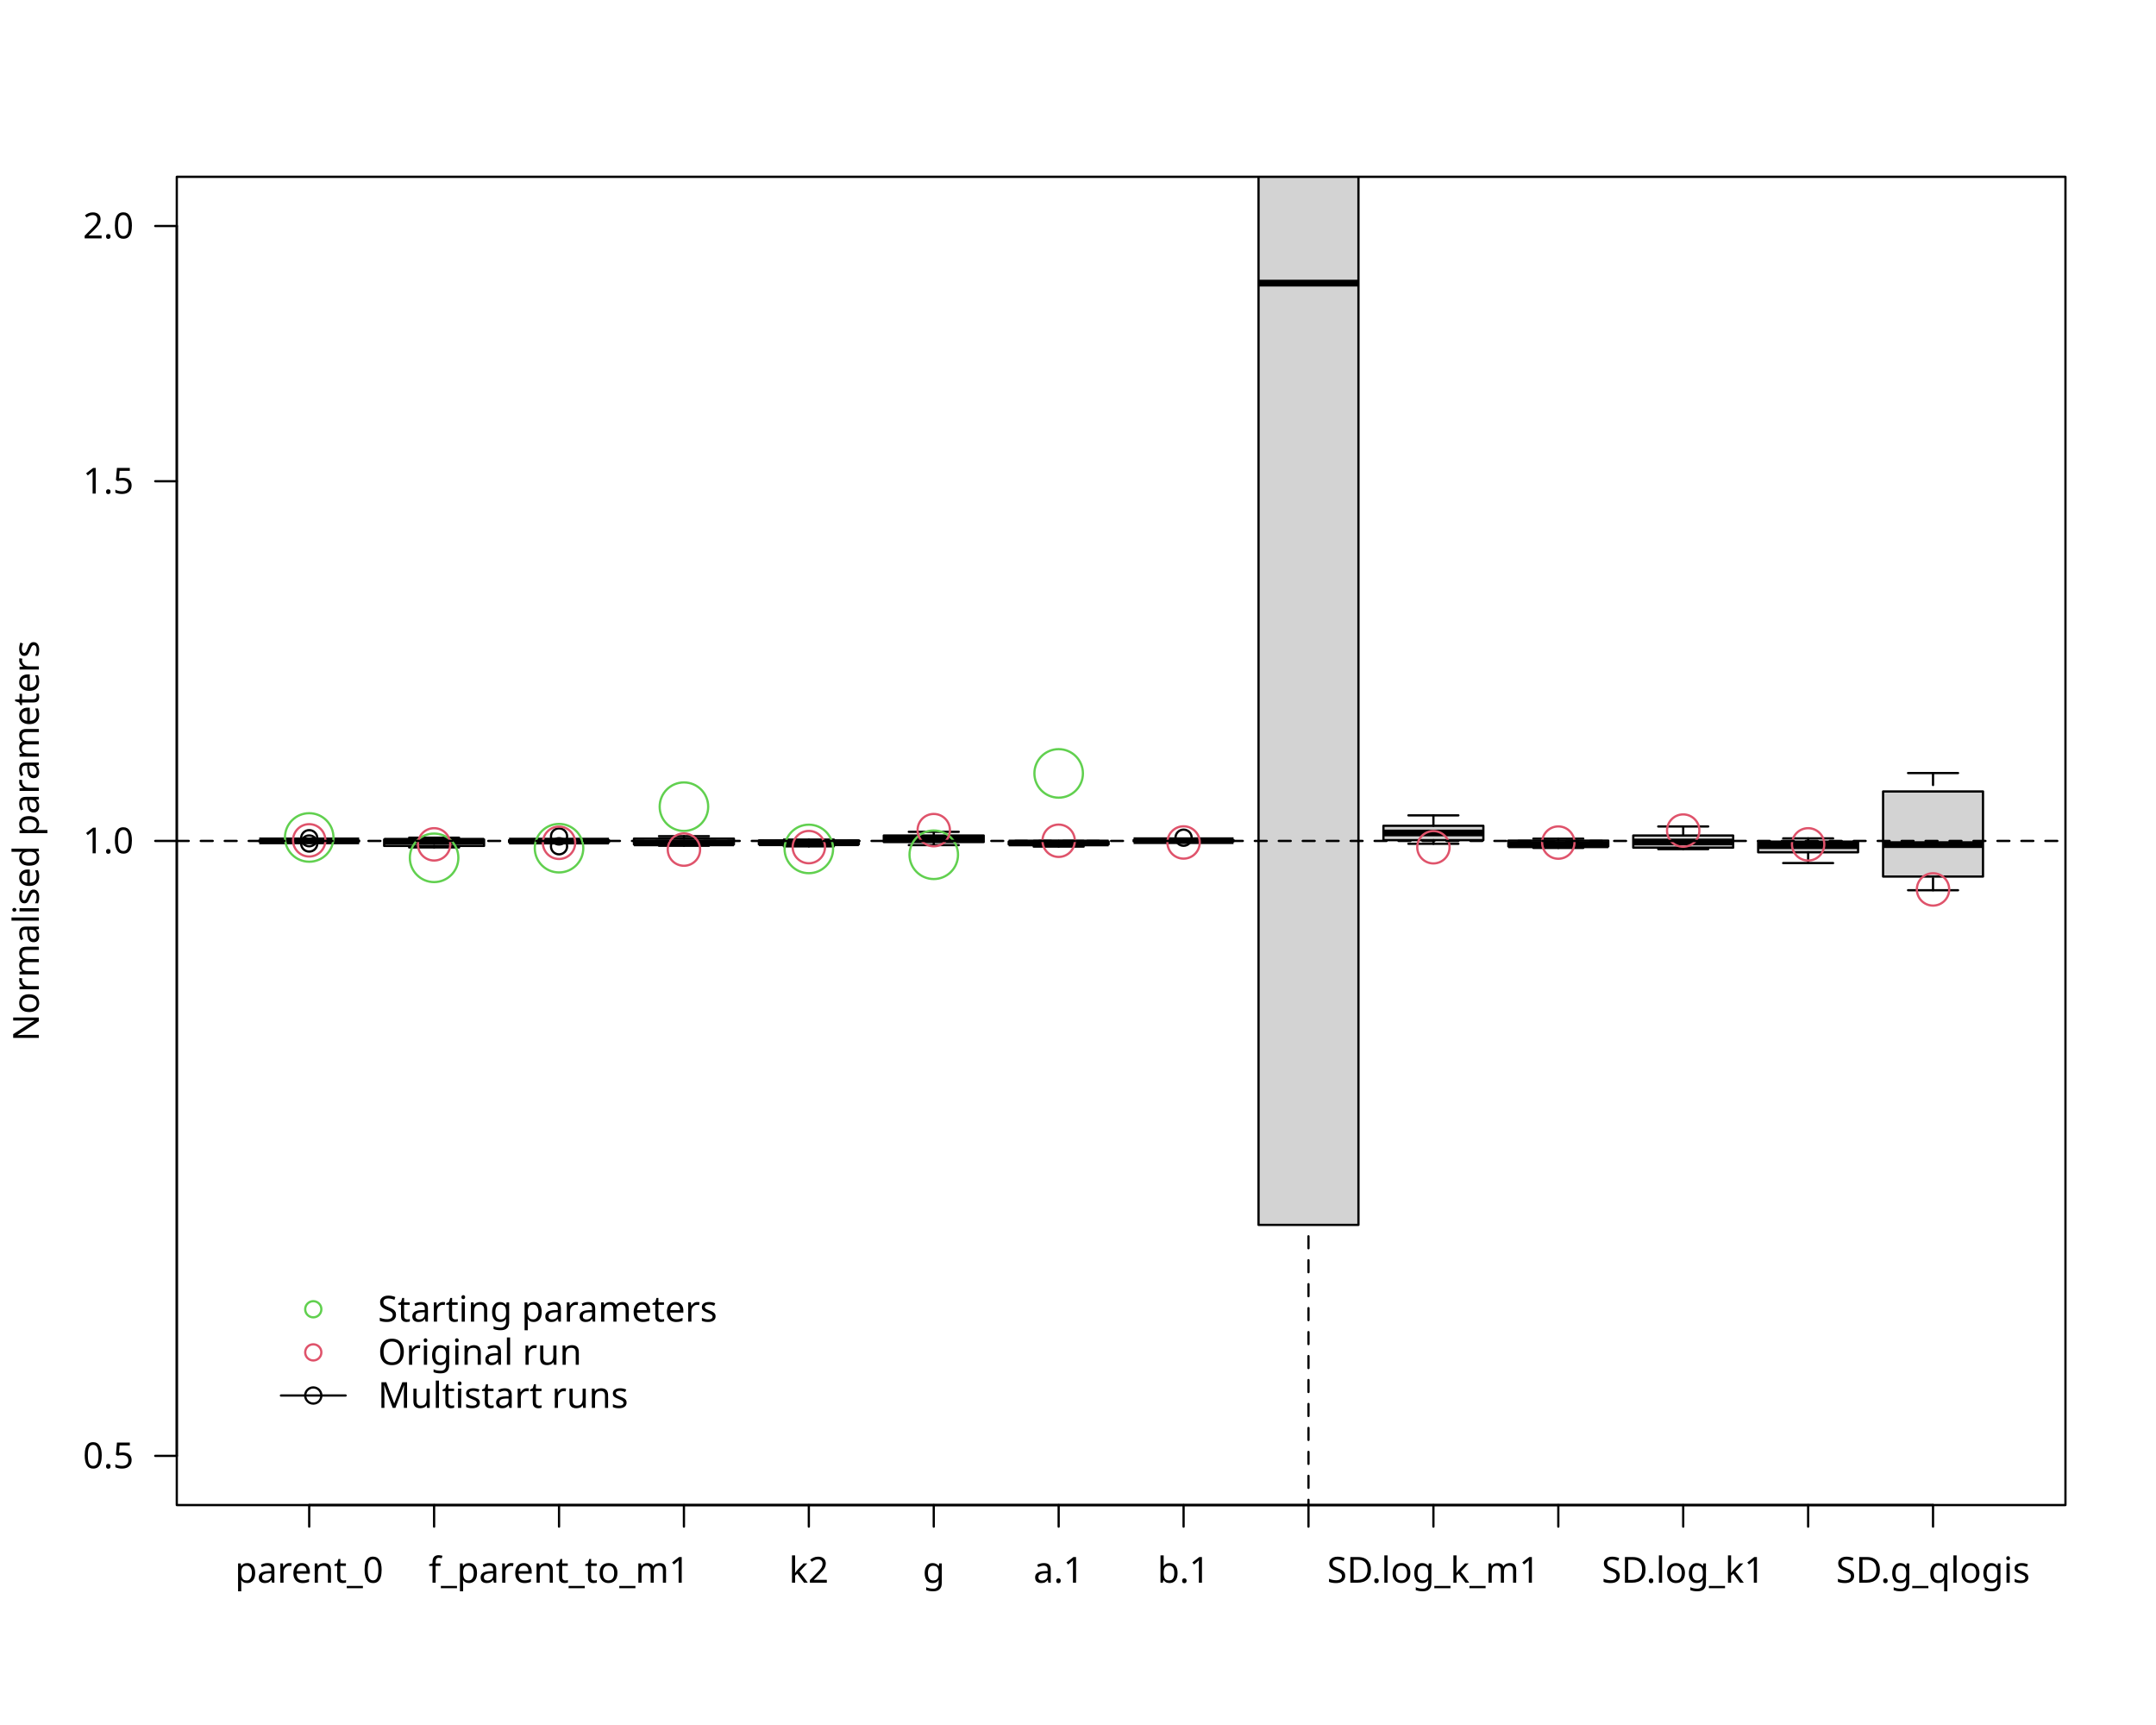
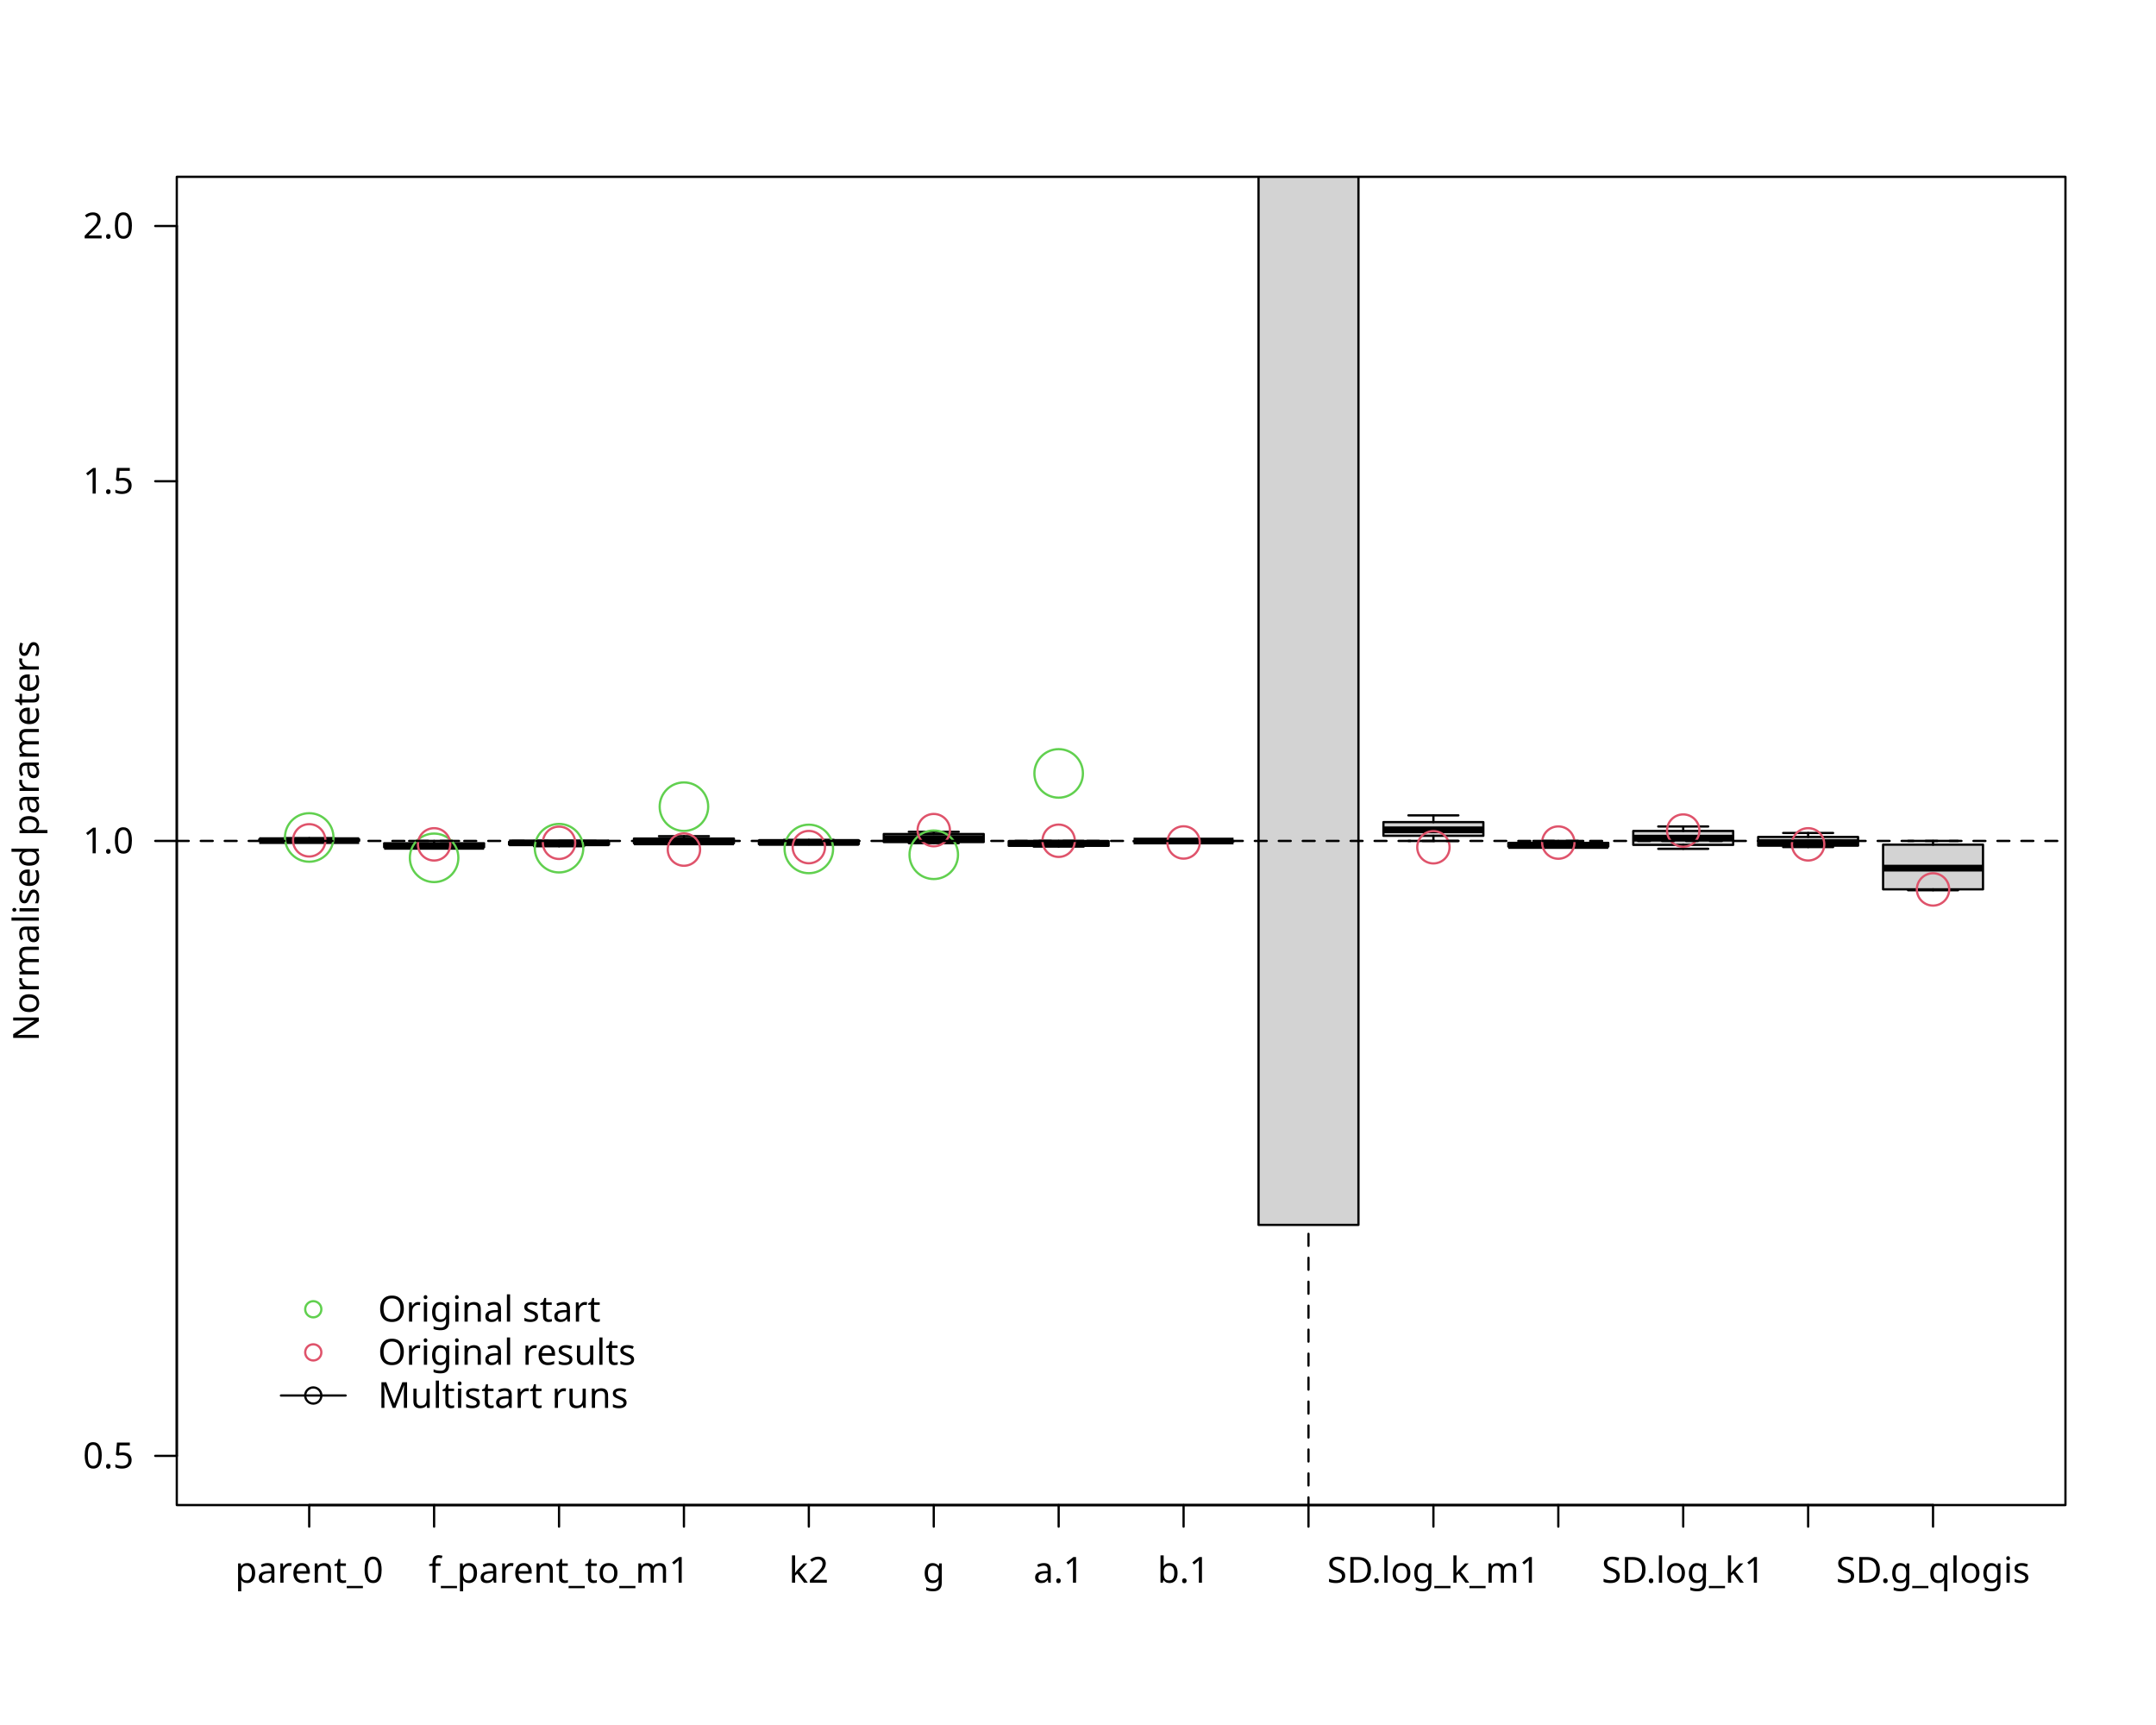
<svg xmlns="http://www.w3.org/2000/svg" class="svglite" data-engine-version="2.0" width="720.00pt" height="576.00pt" viewBox="0 0 720.00 576.00">
  <defs>
    <style type="text/css">
    .svglite line, .svglite polyline, .svglite polygon, .svglite path, .svglite rect, .svglite circle {
      fill: none;
      stroke: #000000;
      stroke-linecap: round;
      stroke-linejoin: round;
      stroke-miterlimit: 10.00;
    }
  </style>
  </defs>
  <rect width="100%" height="100%" style="stroke: none; fill: #FFFFFF;" />
  <defs>
    <clipPath id="cpMC4wMHw3MjAuMDB8MC4wMHw1NzYuMDA=">
      <rect x="0.00" y="0.00" width="720.00" height="576.00" />
    </clipPath>
  </defs>
  <g clip-path="url(#cpMC4wMHw3MjAuMDB8MC4wMHw1NzYuMDA=)">
</g>
  <defs>
    <clipPath id="cpNTkuMDR8Njg5Ljc2fDU5LjA0fDUwMi41Ng==">
      <rect x="59.04" y="59.04" width="630.72" height="443.52" />
    </clipPath>
  </defs>
  <g clip-path="url(#cpNTkuMDR8Njg5Ljc2fDU5LjA0fDUwMi41Ng==)">
-     <polygon points="86.57,280.95 119.94,280.95 119.94,280.68 86.57,280.68 " style="stroke-width: 0.75; stroke: none; fill: #D3D3D3;" />
-     <line x1="86.57" y1="280.78" x2="119.94" y2="280.78" style="stroke-width: 2.25; stroke-linecap: butt;" />
-     <line x1="103.26" y1="281.01" x2="103.26" y2="280.95" style="stroke-width: 0.75; stroke-dasharray: 4.00,4.00;" />
-     <line x1="103.26" y1="280.63" x2="103.26" y2="280.68" style="stroke-width: 0.75; stroke-dasharray: 4.00,4.00;" />
-     <line x1="94.91" y1="281.01" x2="111.60" y2="281.01" style="stroke-width: 0.75;" />
-     <line x1="94.91" y1="280.63" x2="111.60" y2="280.63" style="stroke-width: 0.75;" />
-     <polygon points="86.57,280.95 119.94,280.95 119.94,280.68 86.57,280.68 " style="stroke-width: 0.75; fill: none;" />
-     <circle cx="103.26" cy="281.66" r="2.70" style="stroke-width: 0.75;" />
-     <circle cx="103.26" cy="279.89" r="2.70" style="stroke-width: 0.75;" />
-     <polygon points="128.29,282.46 161.66,282.46 161.66,280.33 128.29,280.33 " style="stroke-width: 0.75; stroke: none; fill: #D3D3D3;" />
-     <line x1="128.29" y1="280.88" x2="161.66" y2="280.88" style="stroke-width: 2.25; stroke-linecap: butt;" />
-     <line x1="144.97" y1="282.96" x2="144.97" y2="282.46" style="stroke-width: 0.75; stroke-dasharray: 4.00,4.00;" />
-     <line x1="144.97" y1="279.72" x2="144.97" y2="280.33" style="stroke-width: 0.75; stroke-dasharray: 4.00,4.00;" />
+     <polygon points="86.57,280.78 119.94,280.78 119.94,280.26 86.57,280.26 " style="stroke-width: 0.75; stroke: none; fill: #D3D3D3;" />
+     <line x1="86.57" y1="280.70" x2="119.94" y2="280.70" style="stroke-width: 2.25; stroke-linecap: butt;" />
+     <line x1="103.26" y1="280.80" x2="103.26" y2="280.78" style="stroke-width: 0.75; stroke-dasharray: 4.00,4.00;" />
+     <line x1="103.26" y1="279.89" x2="103.26" y2="280.26" style="stroke-width: 0.75; stroke-dasharray: 4.00,4.00;" />
+     <line x1="94.91" y1="280.80" x2="111.60" y2="280.80" style="stroke-width: 0.75;" />
+     <line x1="94.91" y1="279.89" x2="111.60" y2="279.89" style="stroke-width: 0.75;" />
+     <polygon points="86.57,280.78 119.94,280.78 119.94,280.26 86.57,280.26 " style="stroke-width: 0.75; fill: none;" />
+     <polygon points="128.29,282.92 161.66,282.92 161.66,281.57 128.29,281.57 " style="stroke-width: 0.75; stroke: none; fill: #D3D3D3;" />
+     <line x1="128.29" y1="282.61" x2="161.66" y2="282.61" style="stroke-width: 2.25; stroke-linecap: butt;" />
+     <line x1="144.97" y1="282.96" x2="144.97" y2="282.92" style="stroke-width: 0.75; stroke-dasharray: 4.00,4.00;" />
+     <line x1="144.97" y1="280.80" x2="144.97" y2="281.57" style="stroke-width: 0.75; stroke-dasharray: 4.00,4.00;" />
    <line x1="136.63" y1="282.96" x2="153.31" y2="282.96" style="stroke-width: 0.75;" />
-     <line x1="136.63" y1="279.72" x2="153.31" y2="279.72" style="stroke-width: 0.75;" />
-     <polygon points="128.29,282.46 161.66,282.46 161.66,280.33 128.29,280.33 " style="stroke-width: 0.75; fill: none;" />
-     <polygon points="170.00,281.20 203.37,281.20 203.37,280.53 170.00,280.53 " style="stroke-width: 0.75; stroke: none; fill: #D3D3D3;" />
-     <line x1="170.00" y1="280.84" x2="203.37" y2="280.84" style="stroke-width: 2.25; stroke-linecap: butt;" />
-     <line x1="186.69" y1="281.48" x2="186.69" y2="281.20" style="stroke-width: 0.75; stroke-dasharray: 4.00,4.00;" />
-     <line x1="186.69" y1="280.35" x2="186.69" y2="280.53" style="stroke-width: 0.75; stroke-dasharray: 4.00,4.00;" />
-     <line x1="178.34" y1="281.48" x2="195.03" y2="281.48" style="stroke-width: 0.75;" />
-     <line x1="178.34" y1="280.35" x2="195.03" y2="280.35" style="stroke-width: 0.75;" />
-     <polygon points="170.00,281.20 203.37,281.20 203.37,280.53 170.00,280.53 " style="stroke-width: 0.75; fill: none;" />
-     <circle cx="186.69" cy="279.30" r="2.70" style="stroke-width: 0.75;" />
-     <circle cx="186.69" cy="282.58" r="2.70" style="stroke-width: 0.75;" />
-     <polygon points="211.71,281.98 245.09,281.98 245.09,280.03 211.71,280.03 " style="stroke-width: 0.75; stroke: none; fill: #D3D3D3;" />
-     <line x1="211.71" y1="281.46" x2="245.09" y2="281.46" style="stroke-width: 2.25; stroke-linecap: butt;" />
-     <line x1="228.40" y1="282.40" x2="228.40" y2="281.98" style="stroke-width: 0.75; stroke-dasharray: 4.00,4.00;" />
-     <line x1="228.40" y1="279.21" x2="228.40" y2="280.03" style="stroke-width: 0.75; stroke-dasharray: 4.00,4.00;" />
-     <line x1="220.06" y1="282.40" x2="236.74" y2="282.40" style="stroke-width: 0.75;" />
+     <line x1="136.63" y1="280.80" x2="153.31" y2="280.80" style="stroke-width: 0.75;" />
+     <polygon points="128.29,282.92 161.66,282.92 161.66,281.57 128.29,281.57 " style="stroke-width: 0.75; fill: none;" />
+     <polygon points="170.00,282.03 203.37,282.03 203.37,281.10 170.00,281.10 " style="stroke-width: 0.75; stroke: none; fill: #D3D3D3;" />
+     <line x1="170.00" y1="281.44" x2="203.37" y2="281.44" style="stroke-width: 2.25; stroke-linecap: butt;" />
+     <line x1="186.69" y1="282.58" x2="186.69" y2="282.03" style="stroke-width: 0.75; stroke-dasharray: 4.00,4.00;" />
+     <line x1="186.69" y1="280.80" x2="186.69" y2="281.10" style="stroke-width: 0.75; stroke-dasharray: 4.00,4.00;" />
+     <line x1="178.34" y1="282.58" x2="195.03" y2="282.58" style="stroke-width: 0.75;" />
+     <line x1="178.34" y1="280.80" x2="195.03" y2="280.80" style="stroke-width: 0.75;" />
+     <polygon points="170.00,282.03 203.37,282.03 203.37,281.10 170.00,281.10 " style="stroke-width: 0.75; fill: none;" />
+     <polygon points="211.71,281.58 245.09,281.58 245.09,280.01 211.71,280.01 " style="stroke-width: 0.75; stroke: none; fill: #D3D3D3;" />
+     <line x1="211.71" y1="281.14" x2="245.09" y2="281.14" style="stroke-width: 2.25; stroke-linecap: butt;" />
+     <line x1="228.40" y1="281.69" x2="228.40" y2="281.58" style="stroke-width: 0.75; stroke-dasharray: 4.00,4.00;" />
+     <line x1="228.40" y1="279.21" x2="228.40" y2="280.01" style="stroke-width: 0.75; stroke-dasharray: 4.00,4.00;" />
+     <line x1="220.06" y1="281.69" x2="236.74" y2="281.69" style="stroke-width: 0.75;" />
    <line x1="220.06" y1="279.21" x2="236.74" y2="279.21" style="stroke-width: 0.75;" />
-     <polygon points="211.71,281.98 245.09,281.98 245.09,280.03 211.71,280.03 " style="stroke-width: 0.75; fill: none;" />
-     <polygon points="253.43,281.94 286.80,281.94 286.80,280.63 253.43,280.63 " style="stroke-width: 0.75; stroke: none; fill: #D3D3D3;" />
-     <line x1="253.43" y1="281.42" x2="286.80" y2="281.42" style="stroke-width: 2.25; stroke-linecap: butt;" />
-     <line x1="270.11" y1="282.62" x2="270.11" y2="281.94" style="stroke-width: 0.75; stroke-dasharray: 4.00,4.00;" />
-     <line x1="270.11" y1="280.34" x2="270.11" y2="280.63" style="stroke-width: 0.75; stroke-dasharray: 4.00,4.00;" />
-     <line x1="261.77" y1="282.62" x2="278.46" y2="282.62" style="stroke-width: 0.75;" />
-     <line x1="261.77" y1="280.34" x2="278.46" y2="280.34" style="stroke-width: 0.75;" />
-     <polygon points="253.43,281.94 286.80,281.94 286.80,280.63 253.43,280.63 " style="stroke-width: 0.75; fill: none;" />
-     <polygon points="295.14,281.17 328.51,281.17 328.51,278.99 295.14,278.99 " style="stroke-width: 0.75; stroke: none; fill: #D3D3D3;" />
-     <line x1="295.14" y1="280.18" x2="328.51" y2="280.18" style="stroke-width: 2.25; stroke-linecap: butt;" />
-     <line x1="311.83" y1="282.20" x2="311.83" y2="281.17" style="stroke-width: 0.75; stroke-dasharray: 4.00,4.00;" />
-     <line x1="311.83" y1="277.75" x2="311.83" y2="278.99" style="stroke-width: 0.75; stroke-dasharray: 4.00,4.00;" />
-     <line x1="303.49" y1="282.20" x2="320.17" y2="282.20" style="stroke-width: 0.75;" />
+     <polygon points="211.71,281.58 245.09,281.58 245.09,280.01 211.71,280.01 " style="stroke-width: 0.75; fill: none;" />
+     <polygon points="253.43,281.87 286.80,281.87 286.80,280.63 253.43,280.63 " style="stroke-width: 0.75; stroke: none; fill: #D3D3D3;" />
+     <line x1="253.43" y1="281.30" x2="286.80" y2="281.30" style="stroke-width: 2.25; stroke-linecap: butt;" />
+     <line x1="270.11" y1="281.93" x2="270.11" y2="281.87" style="stroke-width: 0.75; stroke-dasharray: 4.00,4.00;" />
+     <line x1="270.11" y1="280.47" x2="270.11" y2="280.63" style="stroke-width: 0.75; stroke-dasharray: 4.00,4.00;" />
+     <line x1="261.77" y1="281.93" x2="278.46" y2="281.93" style="stroke-width: 0.75;" />
+     <line x1="261.77" y1="280.47" x2="278.46" y2="280.47" style="stroke-width: 0.75;" />
+     <polygon points="253.43,281.87 286.80,281.87 286.80,280.63 253.43,280.63 " style="stroke-width: 0.75; fill: none;" />
+     <polygon points="295.14,281.17 328.51,281.17 328.51,278.48 295.14,278.48 " style="stroke-width: 0.75; stroke: none; fill: #D3D3D3;" />
+     <line x1="295.14" y1="280.00" x2="328.51" y2="280.00" style="stroke-width: 2.25; stroke-linecap: butt;" />
+     <line x1="311.83" y1="281.54" x2="311.83" y2="281.17" style="stroke-width: 0.75; stroke-dasharray: 4.00,4.00;" />
+     <line x1="311.83" y1="277.75" x2="311.83" y2="278.48" style="stroke-width: 0.75; stroke-dasharray: 4.00,4.00;" />
+     <line x1="303.49" y1="281.54" x2="320.17" y2="281.54" style="stroke-width: 0.75;" />
    <line x1="303.49" y1="277.75" x2="320.17" y2="277.75" style="stroke-width: 0.75;" />
-     <polygon points="295.14,281.17 328.51,281.17 328.51,278.99 295.14,278.99 " style="stroke-width: 0.75; fill: none;" />
-     <polygon points="336.86,281.95 370.23,281.95 370.23,281.00 336.86,281.00 " style="stroke-width: 0.75; stroke: none; fill: #D3D3D3;" />
-     <line x1="336.86" y1="281.48" x2="370.23" y2="281.48" style="stroke-width: 2.25; stroke-linecap: butt;" />
-     <line x1="353.54" y1="282.69" x2="353.54" y2="281.95" style="stroke-width: 0.75; stroke-dasharray: 4.00,4.00;" />
-     <line x1="353.54" y1="280.80" x2="353.54" y2="281.00" style="stroke-width: 0.75; stroke-dasharray: 4.00,4.00;" />
+     <polygon points="295.14,281.17 328.51,281.17 328.51,278.48 295.14,278.48 " style="stroke-width: 0.75; fill: none;" />
+     <polygon points="336.86,282.43 370.23,282.43 370.23,280.88 336.86,280.88 " style="stroke-width: 0.75; stroke: none; fill: #D3D3D3;" />
+     <line x1="336.86" y1="281.56" x2="370.23" y2="281.56" style="stroke-width: 2.25; stroke-linecap: butt;" />
+     <line x1="353.54" y1="282.69" x2="353.54" y2="282.43" style="stroke-width: 0.75; stroke-dasharray: 4.00,4.00;" />
+     <line x1="353.54" y1="280.80" x2="353.54" y2="280.88" style="stroke-width: 0.75; stroke-dasharray: 4.00,4.00;" />
    <line x1="345.20" y1="282.69" x2="361.89" y2="282.69" style="stroke-width: 0.75;" />
    <line x1="345.20" y1="280.80" x2="361.89" y2="280.80" style="stroke-width: 0.75;" />
-     <polygon points="336.86,281.95 370.23,281.95 370.23,281.00 336.86,281.00 " style="stroke-width: 0.75; fill: none;" />
-     <polygon points="378.57,280.93 411.94,280.93 411.94,280.50 378.57,280.50 " style="stroke-width: 0.75; stroke: none; fill: #D3D3D3;" />
-     <line x1="378.57" y1="280.72" x2="411.94" y2="280.72" style="stroke-width: 2.25; stroke-linecap: butt;" />
-     <line x1="395.26" y1="281.09" x2="395.26" y2="280.93" style="stroke-width: 0.75; stroke-dasharray: 4.00,4.00;" />
-     <line x1="395.26" y1="280.44" x2="395.26" y2="280.50" style="stroke-width: 0.75; stroke-dasharray: 4.00,4.00;" />
+     <polygon points="336.86,282.43 370.23,282.43 370.23,280.88 336.86,280.88 " style="stroke-width: 0.75; fill: none;" />
+     <polygon points="378.57,280.97 411.94,280.97 411.94,280.81 378.57,280.81 " style="stroke-width: 0.75; stroke: none; fill: #D3D3D3;" />
+     <line x1="378.57" y1="280.83" x2="411.94" y2="280.83" style="stroke-width: 2.25; stroke-linecap: butt;" />
+     <line x1="395.26" y1="281.09" x2="395.26" y2="280.97" style="stroke-width: 0.75; stroke-dasharray: 4.00,4.00;" />
+     <line x1="395.26" y1="280.80" x2="395.26" y2="280.81" style="stroke-width: 0.75; stroke-dasharray: 4.00,4.00;" />
    <line x1="386.91" y1="281.09" x2="403.60" y2="281.09" style="stroke-width: 0.75;" />
-     <line x1="386.91" y1="280.44" x2="403.60" y2="280.44" style="stroke-width: 0.75;" />
-     <polygon points="378.57,280.93 411.94,280.93 411.94,280.50 378.57,280.50 " style="stroke-width: 0.75; fill: none;" />
-     <circle cx="395.26" cy="279.72" r="2.70" style="stroke-width: 0.75;" />
-     <polygon points="420.29,409.00 453.66,409.00 453.66,-49.57 420.29,-49.57 " style="stroke-width: 0.75; stroke: none; fill: #D3D3D3;" />
-     <line x1="420.29" y1="94.54" x2="453.66" y2="94.54" style="stroke-width: 2.25; stroke-linecap: butt;" />
-     <line x1="436.97" y1="656.81" x2="436.97" y2="409.00" style="stroke-width: 0.75; stroke-dasharray: 4.00,4.00;" />
-     <line x1="436.97" y1="-136.13" x2="436.97" y2="-49.57" style="stroke-width: 0.75; stroke-dasharray: 4.00,4.00;" />
-     <line x1="428.63" y1="656.81" x2="445.31" y2="656.81" style="stroke-width: 0.75;" />
-     <line x1="428.63" y1="-136.13" x2="445.31" y2="-136.13" style="stroke-width: 0.75;" />
-     <polygon points="420.29,409.00 453.66,409.00 453.66,-49.57 420.29,-49.57 " style="stroke-width: 0.75; fill: none;" />
-     <polygon points="462.00,280.54 495.37,280.54 495.37,275.74 462.00,275.74 " style="stroke-width: 0.75; stroke: none; fill: #D3D3D3;" />
-     <line x1="462.00" y1="278.14" x2="495.37" y2="278.14" style="stroke-width: 2.25; stroke-linecap: butt;" />
-     <line x1="478.69" y1="281.75" x2="478.69" y2="280.54" style="stroke-width: 0.75; stroke-dasharray: 4.00,4.00;" />
-     <line x1="478.69" y1="272.26" x2="478.69" y2="275.74" style="stroke-width: 0.75; stroke-dasharray: 4.00,4.00;" />
-     <line x1="470.34" y1="281.75" x2="487.03" y2="281.75" style="stroke-width: 0.75;" />
+     <line x1="386.91" y1="280.80" x2="403.60" y2="280.80" style="stroke-width: 0.75;" />
+     <polygon points="378.57,280.97 411.94,280.97 411.94,280.81 378.57,280.81 " style="stroke-width: 0.75; fill: none;" />
+     <polygon points="420.29,409.00 453.66,409.00 453.66,-143.74 420.29,-143.74 " style="stroke-width: 0.75; stroke: none; fill: #D3D3D3;" />
+     <line x1="420.29" y1="40.61" x2="453.66" y2="40.61" style="stroke-width: 2.25; stroke-linecap: butt;" />
+     <line x1="436.97" y1="640.00" x2="436.97" y2="409.00" style="stroke-width: 0.75; stroke-dasharray: 4.00,4.00;" />
+     <line x1="436.97" y1="-189.02" x2="436.97" y2="-143.74" style="stroke-width: 0.75; stroke-dasharray: 4.00,4.00;" />
+     <line x1="428.63" y1="640.00" x2="445.31" y2="640.00" style="stroke-width: 0.75;" />
+     <line x1="428.63" y1="-189.02" x2="445.31" y2="-189.02" style="stroke-width: 0.75;" />
+     <polygon points="420.29,409.00 453.66,409.00 453.66,-143.74 420.29,-143.74 " style="stroke-width: 0.75; fill: none;" />
+     <polygon points="462.00,279.09 495.37,279.09 495.37,274.52 462.00,274.52 " style="stroke-width: 0.75; stroke: none; fill: #D3D3D3;" />
+     <line x1="462.00" y1="277.09" x2="495.37" y2="277.09" style="stroke-width: 2.25; stroke-linecap: butt;" />
+     <line x1="478.69" y1="280.80" x2="478.69" y2="279.09" style="stroke-width: 0.75; stroke-dasharray: 4.00,4.00;" />
+     <line x1="478.69" y1="272.26" x2="478.69" y2="274.52" style="stroke-width: 0.75; stroke-dasharray: 4.00,4.00;" />
+     <line x1="470.34" y1="280.80" x2="487.03" y2="280.80" style="stroke-width: 0.75;" />
    <line x1="470.34" y1="272.26" x2="487.03" y2="272.26" style="stroke-width: 0.75;" />
-     <polygon points="462.00,280.54 495.37,280.54 495.37,275.74 462.00,275.74 " style="stroke-width: 0.75; fill: none;" />
-     <polygon points="503.71,282.63 537.09,282.63 537.09,280.69 503.71,280.69 " style="stroke-width: 0.75; stroke: none; fill: #D3D3D3;" />
-     <line x1="503.71" y1="282.10" x2="537.09" y2="282.10" style="stroke-width: 2.25; stroke-linecap: butt;" />
-     <line x1="520.40" y1="283.13" x2="520.40" y2="282.63" style="stroke-width: 0.75; stroke-dasharray: 4.00,4.00;" />
-     <line x1="520.40" y1="280.04" x2="520.40" y2="280.69" style="stroke-width: 0.75; stroke-dasharray: 4.00,4.00;" />
-     <line x1="512.06" y1="283.13" x2="528.74" y2="283.13" style="stroke-width: 0.75;" />
-     <line x1="512.06" y1="280.04" x2="528.74" y2="280.04" style="stroke-width: 0.75;" />
-     <polygon points="503.71,282.63 537.09,282.63 537.09,280.69 503.71,280.69 " style="stroke-width: 0.75; fill: none;" />
-     <polygon points="545.43,283.04 578.80,283.04 578.80,278.99 545.43,278.99 " style="stroke-width: 0.75; stroke: none; fill: #D3D3D3;" />
-     <line x1="545.43" y1="281.15" x2="578.80" y2="281.15" style="stroke-width: 2.25; stroke-linecap: butt;" />
-     <line x1="562.11" y1="283.53" x2="562.11" y2="283.04" style="stroke-width: 0.75; stroke-dasharray: 4.00,4.00;" />
-     <line x1="562.11" y1="275.97" x2="562.11" y2="278.99" style="stroke-width: 0.75; stroke-dasharray: 4.00,4.00;" />
-     <line x1="553.77" y1="283.53" x2="570.46" y2="283.53" style="stroke-width: 0.75;" />
+     <polygon points="462.00,279.09 495.37,279.09 495.37,274.52 462.00,274.52 " style="stroke-width: 0.75; fill: none;" />
+     <polygon points="503.71,282.68 537.09,282.68 537.09,281.44 503.71,281.44 " style="stroke-width: 0.75; stroke: none; fill: #D3D3D3;" />
+     <line x1="503.71" y1="282.32" x2="537.09" y2="282.32" style="stroke-width: 2.25; stroke-linecap: butt;" />
+     <line x1="520.40" y1="282.78" x2="520.40" y2="282.68" style="stroke-width: 0.75; stroke-dasharray: 4.00,4.00;" />
+     <line x1="520.40" y1="280.80" x2="520.40" y2="281.44" style="stroke-width: 0.75; stroke-dasharray: 4.00,4.00;" />
+     <line x1="512.06" y1="282.78" x2="528.74" y2="282.78" style="stroke-width: 0.75;" />
+     <line x1="512.06" y1="280.80" x2="528.74" y2="280.80" style="stroke-width: 0.75;" />
+     <polygon points="503.71,282.68 537.09,282.68 537.09,281.44 503.71,281.44 " style="stroke-width: 0.75; fill: none;" />
+     <polygon points="545.43,282.11 578.80,282.11 578.80,277.47 545.43,277.47 " style="stroke-width: 0.75; stroke: none; fill: #D3D3D3;" />
+     <line x1="545.43" y1="279.88" x2="578.80" y2="279.88" style="stroke-width: 2.25; stroke-linecap: butt;" />
+     <line x1="562.11" y1="283.43" x2="562.11" y2="282.11" style="stroke-width: 0.75; stroke-dasharray: 4.00,4.00;" />
+     <line x1="562.11" y1="275.97" x2="562.11" y2="277.47" style="stroke-width: 0.75; stroke-dasharray: 4.00,4.00;" />
+     <line x1="553.77" y1="283.43" x2="570.46" y2="283.43" style="stroke-width: 0.75;" />
    <line x1="553.77" y1="275.97" x2="570.46" y2="275.97" style="stroke-width: 0.75;" />
-     <polygon points="545.43,283.04 578.80,283.04 578.80,278.99 545.43,278.99 " style="stroke-width: 0.75; fill: none;" />
-     <polygon points="587.14,284.59 620.51,284.59 620.51,281.02 587.14,281.02 " style="stroke-width: 0.75; stroke: none; fill: #D3D3D3;" />
-     <line x1="587.14" y1="282.38" x2="620.51" y2="282.38" style="stroke-width: 2.25; stroke-linecap: butt;" />
-     <line x1="603.83" y1="288.19" x2="603.83" y2="284.59" style="stroke-width: 0.75; stroke-dasharray: 4.00,4.00;" />
-     <line x1="603.83" y1="279.95" x2="603.83" y2="281.02" style="stroke-width: 0.75; stroke-dasharray: 4.00,4.00;" />
-     <line x1="595.49" y1="288.19" x2="612.17" y2="288.19" style="stroke-width: 0.75;" />
-     <line x1="595.49" y1="279.95" x2="612.17" y2="279.95" style="stroke-width: 0.75;" />
-     <polygon points="587.14,284.59 620.51,284.59 620.51,281.02 587.14,281.02 " style="stroke-width: 0.75; fill: none;" />
-     <polygon points="628.86,292.70 662.23,292.70 662.23,264.27 628.86,264.27 " style="stroke-width: 0.75; stroke: none; fill: #D3D3D3;" />
-     <line x1="628.86" y1="282.03" x2="662.23" y2="282.03" style="stroke-width: 2.25; stroke-linecap: butt;" />
-     <line x1="645.54" y1="297.26" x2="645.54" y2="292.70" style="stroke-width: 0.75; stroke-dasharray: 4.00,4.00;" />
-     <line x1="645.54" y1="258.13" x2="645.54" y2="264.27" style="stroke-width: 0.75; stroke-dasharray: 4.00,4.00;" />
+     <polygon points="545.43,282.11 578.80,282.11 578.80,277.47 545.43,277.47 " style="stroke-width: 0.75; fill: none;" />
+     <polygon points="587.14,282.38 620.51,282.38 620.51,279.47 587.14,279.47 " style="stroke-width: 0.75; stroke: none; fill: #D3D3D3;" />
+     <line x1="587.14" y1="281.36" x2="620.51" y2="281.36" style="stroke-width: 2.25; stroke-linecap: butt;" />
+     <line x1="603.83" y1="282.85" x2="603.83" y2="282.38" style="stroke-width: 0.75; stroke-dasharray: 4.00,4.00;" />
+     <line x1="603.83" y1="278.14" x2="603.83" y2="279.47" style="stroke-width: 0.75; stroke-dasharray: 4.00,4.00;" />
+     <line x1="595.49" y1="282.85" x2="612.17" y2="282.85" style="stroke-width: 0.75;" />
+     <line x1="595.49" y1="278.14" x2="612.17" y2="278.14" style="stroke-width: 0.75;" />
+     <polygon points="587.14,282.38 620.51,282.38 620.51,279.47 587.14,279.47 " style="stroke-width: 0.75; fill: none;" />
+     <polygon points="628.86,296.96 662.23,296.96 662.23,282.03 628.86,282.03 " style="stroke-width: 0.75; stroke: none; fill: #D3D3D3;" />
+     <line x1="628.86" y1="289.88" x2="662.23" y2="289.88" style="stroke-width: 2.25; stroke-linecap: butt;" />
+     <line x1="645.54" y1="297.26" x2="645.54" y2="296.96" style="stroke-width: 0.75; stroke-dasharray: 4.00,4.00;" />
+     <line x1="645.54" y1="280.80" x2="645.54" y2="282.03" style="stroke-width: 0.75; stroke-dasharray: 4.00,4.00;" />
    <line x1="637.20" y1="297.26" x2="653.89" y2="297.26" style="stroke-width: 0.75;" />
-     <line x1="637.20" y1="258.13" x2="653.89" y2="258.13" style="stroke-width: 0.75;" />
-     <polygon points="628.86,292.70 662.23,292.70 662.23,264.27 628.86,264.27 " style="stroke-width: 0.75; fill: none;" />
+     <line x1="637.20" y1="280.80" x2="653.89" y2="280.80" style="stroke-width: 0.75;" />
+     <polygon points="628.86,296.96 662.23,296.96 662.23,282.03 628.86,282.03 " style="stroke-width: 0.75; fill: none;" />
  </g>
  <g clip-path="url(#cpMC4wMHw3MjAuMDB8MC4wMHw1NzYuMDA=)">
    <line x1="103.26" y1="502.56" x2="645.54" y2="502.56" style="stroke-width: 0.75;" />
    <line x1="103.26" y1="502.56" x2="103.26" y2="509.76" style="stroke-width: 0.75;" />
    <line x1="144.97" y1="502.56" x2="144.97" y2="509.76" style="stroke-width: 0.75;" />
    <line x1="186.69" y1="502.56" x2="186.69" y2="509.76" style="stroke-width: 0.75;" />
    <line x1="228.40" y1="502.56" x2="228.40" y2="509.76" style="stroke-width: 0.75;" />
    <line x1="270.11" y1="502.56" x2="270.11" y2="509.76" style="stroke-width: 0.75;" />
    <line x1="311.83" y1="502.56" x2="311.83" y2="509.76" style="stroke-width: 0.75;" />
    <line x1="353.54" y1="502.56" x2="353.54" y2="509.76" style="stroke-width: 0.75;" />
    <line x1="395.26" y1="502.56" x2="395.26" y2="509.76" style="stroke-width: 0.75;" />
    <line x1="436.97" y1="502.56" x2="436.97" y2="509.76" style="stroke-width: 0.75;" />
    <line x1="478.69" y1="502.56" x2="478.69" y2="509.76" style="stroke-width: 0.75;" />
    <line x1="520.40" y1="502.56" x2="520.40" y2="509.76" style="stroke-width: 0.75;" />
    <line x1="562.11" y1="502.56" x2="562.11" y2="509.76" style="stroke-width: 0.75;" />
    <line x1="603.83" y1="502.56" x2="603.83" y2="509.76" style="stroke-width: 0.75;" />
    <line x1="645.54" y1="502.56" x2="645.54" y2="509.76" style="stroke-width: 0.75;" />
    <text x="103.26" y="528.48" text-anchor="middle" style="font-size: 12.00px; font-family: sans;" textLength="47.38px" lengthAdjust="spacingAndGlyphs">parent_0</text>
    <text x="186.69" y="528.48" text-anchor="middle" style="font-size: 12.00px; font-family: sans;" textLength="84.07px" lengthAdjust="spacingAndGlyphs">f_parent_to_m1</text>
    <text x="270.11" y="528.48" text-anchor="middle" style="font-size: 12.00px; font-family: sans;" textLength="12.68px" lengthAdjust="spacingAndGlyphs">k2</text>
    <text x="311.83" y="528.48" text-anchor="middle" style="font-size: 12.00px; font-family: sans;" textLength="6.67px" lengthAdjust="spacingAndGlyphs">g</text>
    <text x="353.54" y="528.48" text-anchor="middle" style="font-size: 12.00px; font-family: sans;" textLength="16.68px" lengthAdjust="spacingAndGlyphs">a.1</text>
    <text x="395.26" y="528.48" text-anchor="middle" style="font-size: 12.00px; font-family: sans;" textLength="16.68px" lengthAdjust="spacingAndGlyphs">b.1</text>
    <text x="478.69" y="528.48" text-anchor="middle" style="font-size: 12.00px; font-family: sans;" textLength="72.05px" lengthAdjust="spacingAndGlyphs">SD.log_k_m1</text>
    <text x="562.11" y="528.48" text-anchor="middle" style="font-size: 12.00px; font-family: sans;" textLength="55.38px" lengthAdjust="spacingAndGlyphs">SD.log_k1</text>
    <text x="645.54" y="528.48" text-anchor="middle" style="font-size: 12.00px; font-family: sans;" textLength="64.71px" lengthAdjust="spacingAndGlyphs">SD.g_qlogis</text>
    <line x1="59.04" y1="486.13" x2="59.04" y2="75.47" style="stroke-width: 0.75;" />
    <line x1="59.04" y1="486.13" x2="51.84" y2="486.13" style="stroke-width: 0.75;" />
    <line x1="59.04" y1="280.80" x2="51.84" y2="280.80" style="stroke-width: 0.75;" />
    <line x1="59.04" y1="160.69" x2="51.84" y2="160.69" style="stroke-width: 0.75;" />
    <line x1="59.04" y1="75.47" x2="51.84" y2="75.47" style="stroke-width: 0.75;" />
    <text x="44.64" y="490.26" text-anchor="end" style="font-size: 12.00px; font-family: sans;" textLength="16.68px" lengthAdjust="spacingAndGlyphs">0.5</text>
    <text x="44.64" y="284.93" text-anchor="end" style="font-size: 12.00px; font-family: sans;" textLength="16.68px" lengthAdjust="spacingAndGlyphs">1.0</text>
    <text x="44.64" y="164.82" text-anchor="end" style="font-size: 12.00px; font-family: sans;" textLength="16.68px" lengthAdjust="spacingAndGlyphs">1.5</text>
    <text x="44.64" y="79.60" text-anchor="end" style="font-size: 12.00px; font-family: sans;" textLength="16.68px" lengthAdjust="spacingAndGlyphs">2.0</text>
    <text transform="translate(12.96,280.80) rotate(-90)" text-anchor="middle" style="font-size: 12.00px; font-family: sans;" textLength="124.73px" lengthAdjust="spacingAndGlyphs">Normalised parameters</text>
    <polygon points="59.04,502.56 689.76,502.56 689.76,59.04 59.04,59.04 " style="stroke-width: 0.75; fill: none;" />
  </g>
  <g clip-path="url(#cpNTkuMDR8Njg5Ljc2fDU5LjA0fDUwMi41Ng==)">
    <circle cx="103.26" cy="279.64" r="8.10" style="stroke-width: 0.75; stroke: #61D04F;" />
    <circle cx="144.97" cy="286.44" r="8.10" style="stroke-width: 0.75; stroke: #61D04F;" />
    <circle cx="186.69" cy="283.22" r="8.10" style="stroke-width: 0.75; stroke: #61D04F;" />
    <circle cx="228.40" cy="269.36" r="8.10" style="stroke-width: 0.75; stroke: #61D04F;" />
    <circle cx="270.11" cy="283.47" r="8.10" style="stroke-width: 0.75; stroke: #61D04F;" />
    <circle cx="311.83" cy="285.42" r="8.10" style="stroke-width: 0.75; stroke: #61D04F;" />
    <circle cx="353.54" cy="258.25" r="8.10" style="stroke-width: 0.75; stroke: #61D04F;" />
    <circle cx="395.26" cy="-596.36" r="8.10" style="stroke-width: 0.75; stroke: #61D04F;" />
    <circle cx="103.26" cy="280.60" r="5.40" style="stroke-width: 0.75; stroke: #DF536B;" />
    <circle cx="144.97" cy="281.94" r="5.40" style="stroke-width: 0.75; stroke: #DF536B;" />
    <circle cx="186.69" cy="281.42" r="5.40" style="stroke-width: 0.75; stroke: #DF536B;" />
    <circle cx="228.40" cy="283.69" r="5.40" style="stroke-width: 0.75; stroke: #DF536B;" />
    <circle cx="270.11" cy="282.86" r="5.40" style="stroke-width: 0.75; stroke: #DF536B;" />
    <circle cx="311.83" cy="277.19" r="5.40" style="stroke-width: 0.75; stroke: #DF536B;" />
    <circle cx="353.54" cy="280.74" r="5.40" style="stroke-width: 0.75; stroke: #DF536B;" />
    <circle cx="395.26" cy="281.31" r="5.40" style="stroke-width: 0.75; stroke: #DF536B;" />
    <circle cx="436.97" cy="-50.55" r="5.40" style="stroke-width: 0.75; stroke: #DF536B;" />
    <circle cx="478.69" cy="282.91" r="5.40" style="stroke-width: 0.75; stroke: #DF536B;" />
    <circle cx="520.40" cy="281.35" r="5.40" style="stroke-width: 0.75; stroke: #DF536B;" />
    <circle cx="562.11" cy="277.34" r="5.40" style="stroke-width: 0.75; stroke: #DF536B;" />
    <circle cx="603.83" cy="281.94" r="5.40" style="stroke-width: 0.75; stroke: #DF536B;" />
    <circle cx="645.54" cy="296.99" r="5.40" style="stroke-width: 0.75; stroke: #DF536B;" />
    <line x1="59.04" y1="280.80" x2="689.76" y2="280.80" style="stroke-width: 0.75; stroke-dasharray: 4.00,4.00;" />
    <line x1="93.82" y1="465.98" x2="115.42" y2="465.98" style="stroke-width: 0.75;" />
    <circle cx="104.62" cy="437.18" r="2.70" style="stroke-width: 0.75; stroke: #61D04F;" />
    <circle cx="104.62" cy="451.58" r="2.70" style="stroke-width: 0.75; stroke: #DF536B;" />
    <circle cx="104.62" cy="465.98" r="2.70" style="stroke-width: 0.75;" />
-     <text x="126.22" y="441.31" style="font-size: 12.00px; font-family: sans;" textLength="105.39px" lengthAdjust="spacingAndGlyphs">Starting parameters</text>
-     <text x="126.22" y="455.71" style="font-size: 12.00px; font-family: sans;" textLength="62.03px" lengthAdjust="spacingAndGlyphs">Original run</text>
+     <text x="126.22" y="441.31" style="font-size: 12.00px; font-family: sans;" textLength="68.03px" lengthAdjust="spacingAndGlyphs">Original start</text>
+     <text x="126.22" y="455.71" style="font-size: 12.00px; font-family: sans;" textLength="80.04px" lengthAdjust="spacingAndGlyphs">Original results</text>
    <text x="126.22" y="470.11" style="font-size: 12.00px; font-family: sans;" textLength="75.36px" lengthAdjust="spacingAndGlyphs">Multistart runs</text>
  </g>
</svg>
